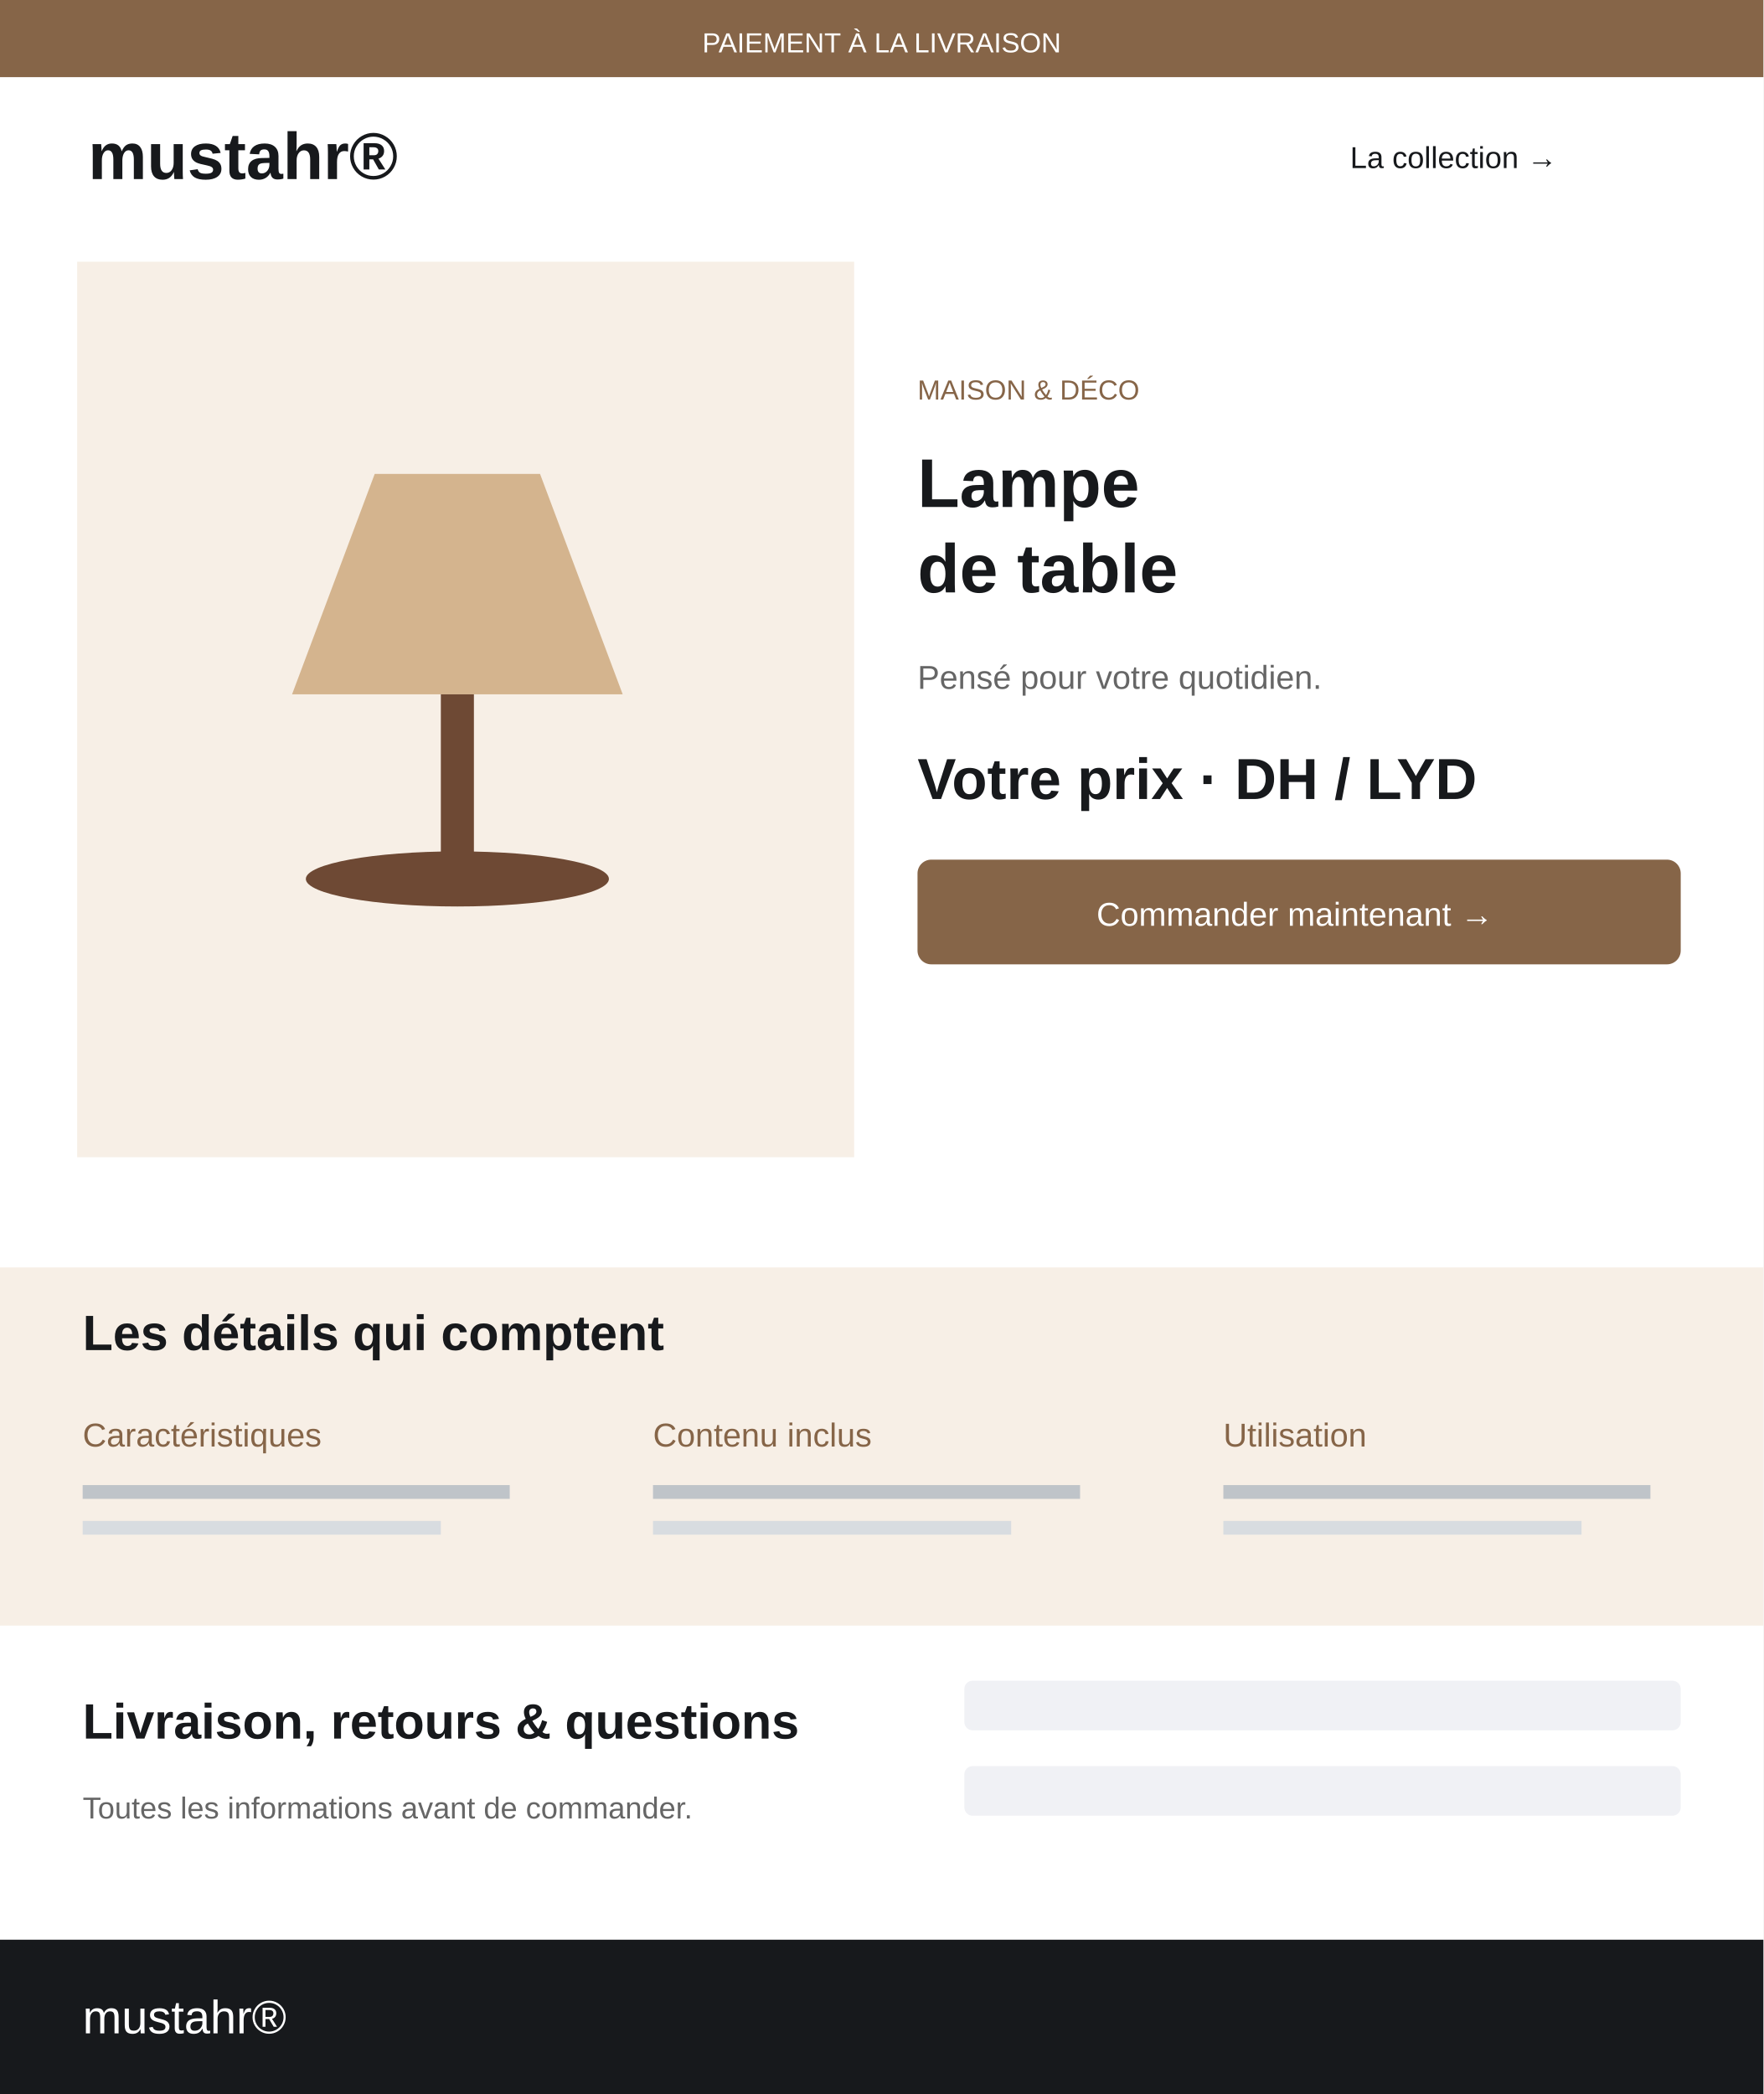
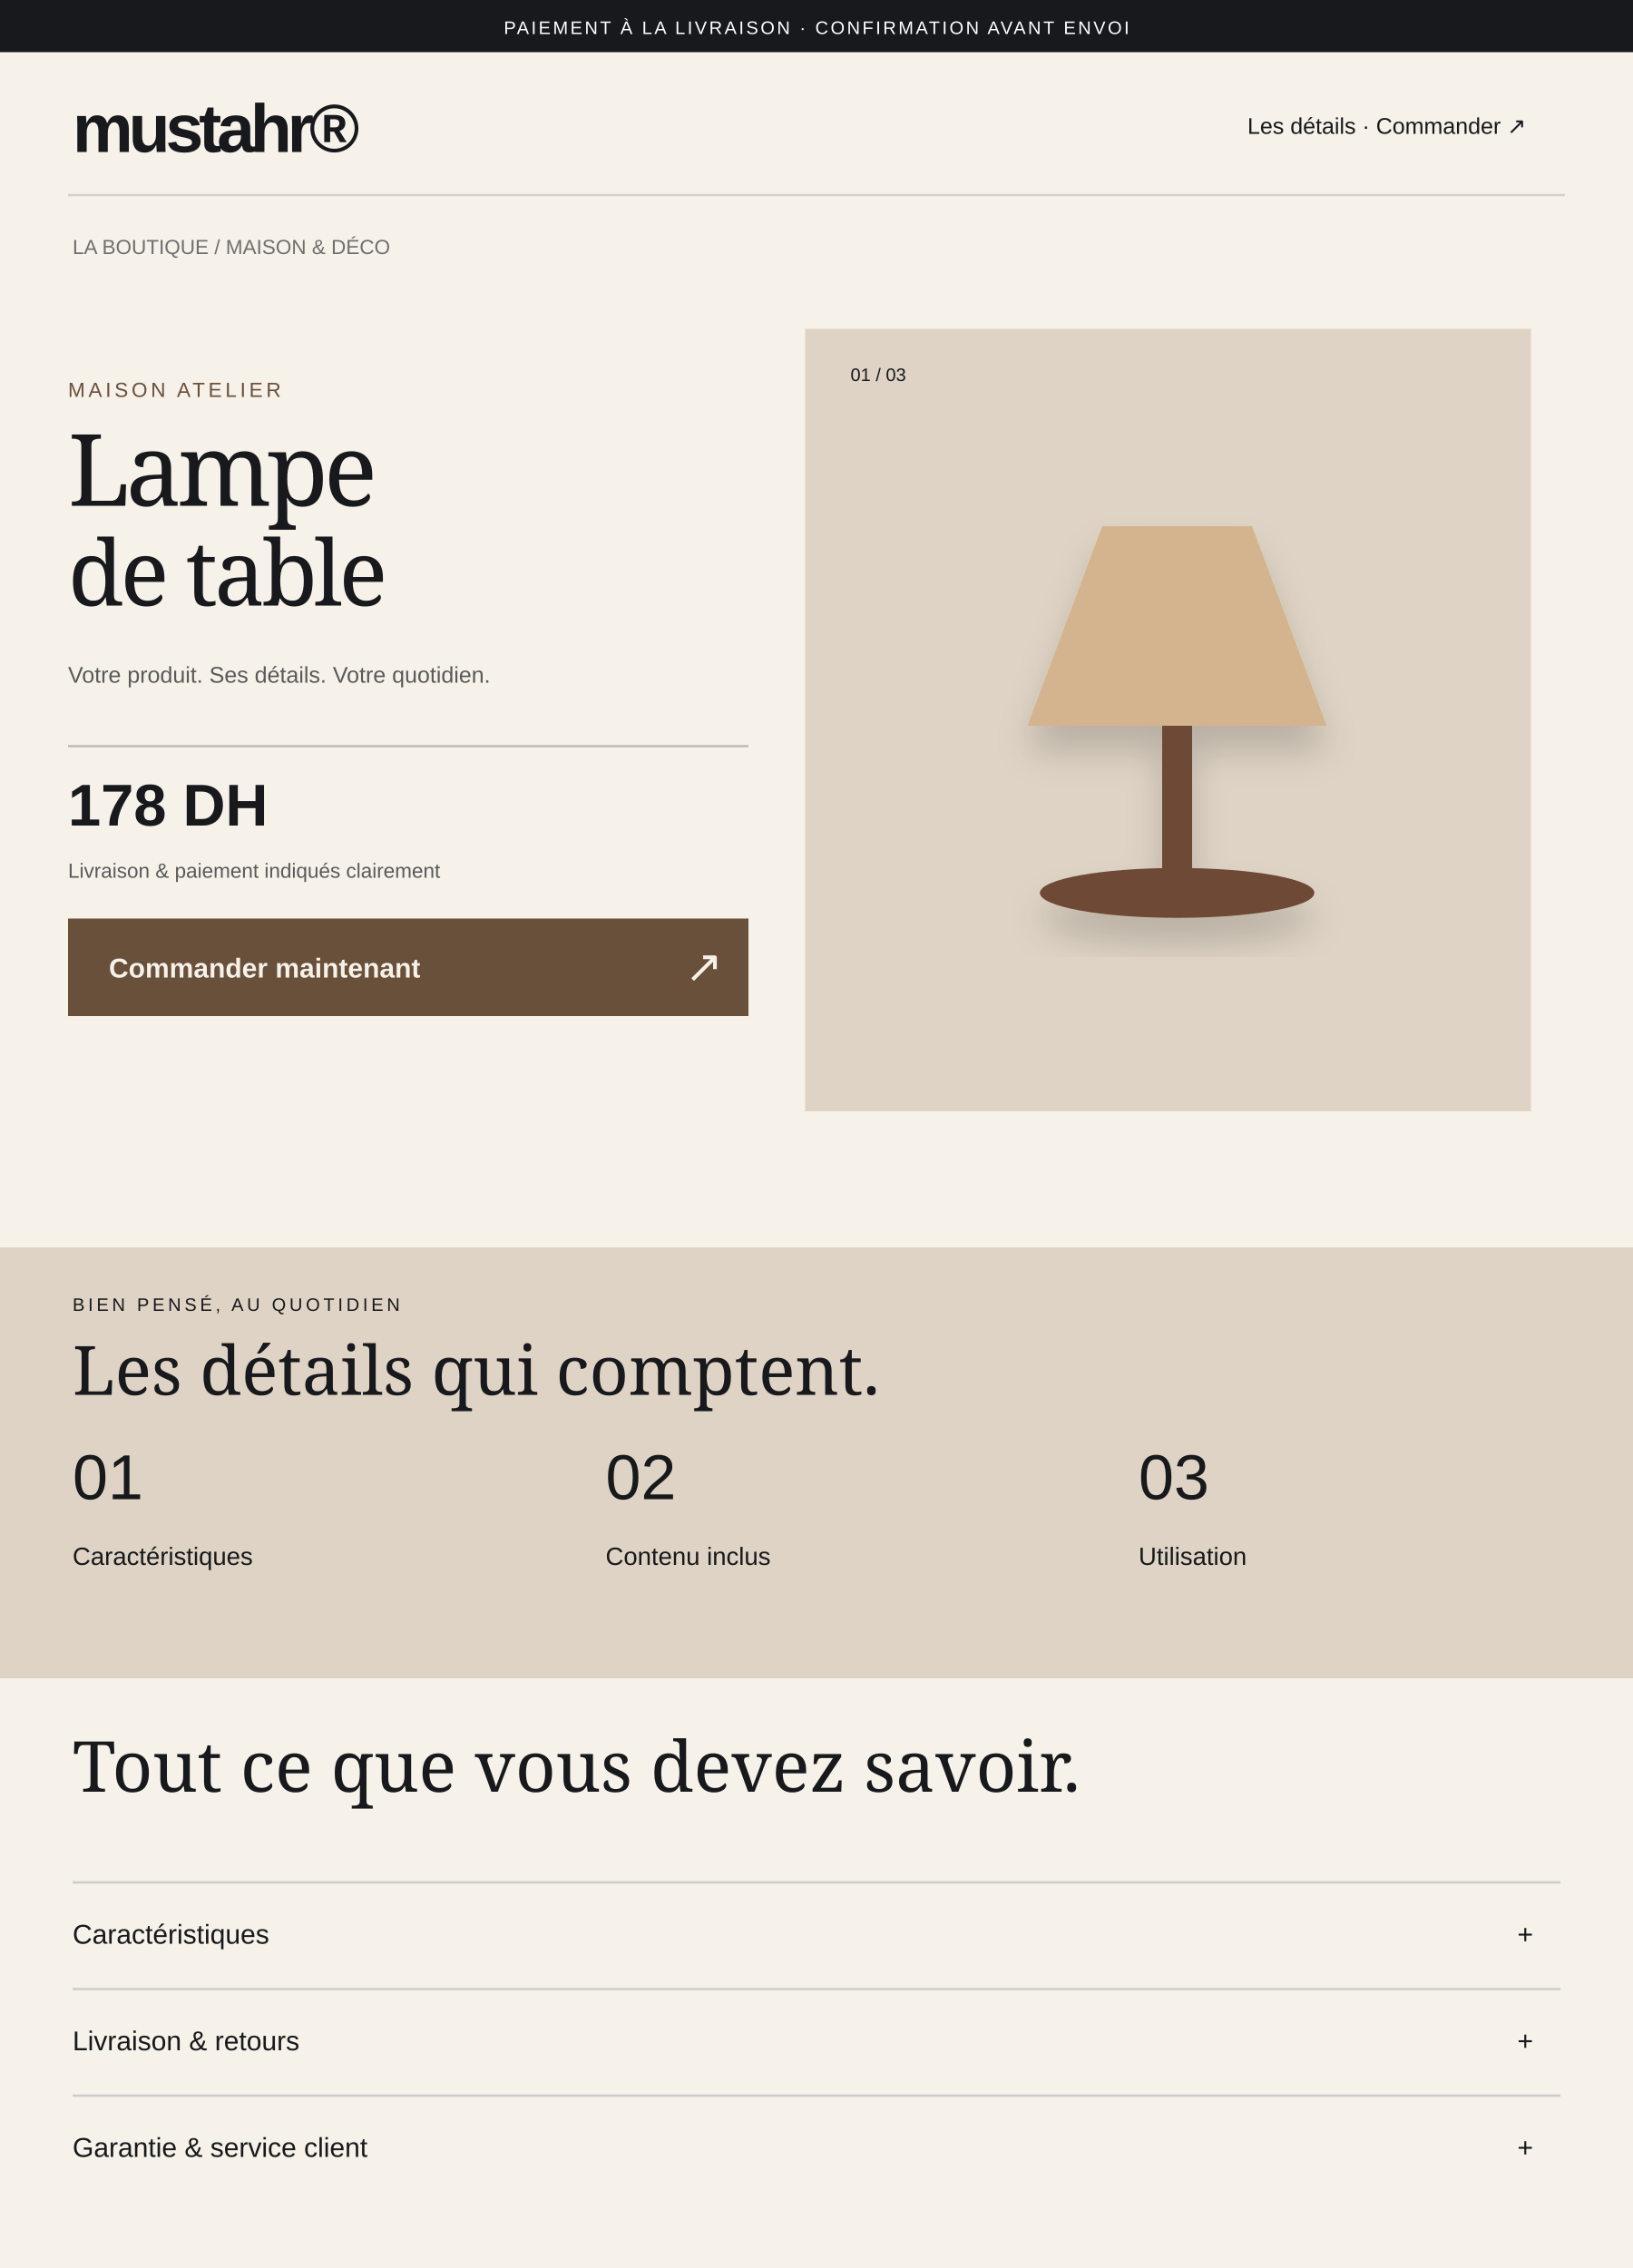
- <svg xmlns="http://www.w3.org/2000/svg" viewBox="0 0 640 760">
-   <g font-family="Arial,sans-serif" fill="#17191c">
-     <rect width="640" height="760" fill="white" />
-     <rect width="640" height="28" fill="#866548" />
-     <text x="320" y="19" text-anchor="middle" fill="white" font-size="10">PAIEMENT À LA LIVRAISON</text>
-     <text x="32" y="65" font-size="24" font-weight="bold">mustahr®</text>
-     <text x="490" y="61" font-size="11">La collection →</text>
-     <rect x="28" y="95" width="282" height="325" rx="0" fill="#f7efe6" />
-     <g transform="translate(26 122)">
+ <svg xmlns="http://www.w3.org/2000/svg" viewBox="0 0 720 1000">
+   <defs>
+     <linearGradient id="product" x2="1" y2="1">
+       <stop stop-color="#424b55" />
+       <stop offset=".5" stop-color="#161c22" />
+       <stop offset="1" stop-color="#586471" />
+     </linearGradient>
+     <radialGradient id="stage">
+       <stop stop-color="#ded3c4" />
+       <stop offset="1" stop-color="#f6f1e9" />
+     </radialGradient>
+     <filter id="shadow">
+       <feDropShadow dx="0" dy="10" stdDeviation="7" flood-opacity=".17" />
+     </filter>
+   </defs>
+   <g font-family="Arial,sans-serif">
+     <rect width="720" height="1000" fill="#f6f1e9" />
+     <rect width="720" height="23" fill="#17191c" />
+     <text x="360" y="15" text-anchor="middle" fill="white" font-size="8" letter-spacing="1">PAIEMENT À LA LIVRAISON · CONFIRMATION AVANT ENVOI</text>
+     <text x="32" y="67" font-size="30" font-weight="bold" fill="#17191c" letter-spacing="-2">mustahr®</text>
+     <text x="550" y="59" font-size="10" fill="#17191c">Les détails · Commander ↗</text>
+     <path d="M30 86h660" stroke="#17191c" opacity=".15" />
+     <text x="32" y="112" font-size="9" fill="#17191c" opacity=".6">LA BOUTIQUE / MAISON &amp; DÉCO</text>
+     <rect x="355" y="145" width="320" height="345" rx="0" fill="#ded3c4" />
+     <g transform="translate(365 177) scale(1.1)" filter="url(#shadow)">
      <path d="M110 50h60l30 80H80z" fill="#d4b48e" />
      <path d="M140 130v60" stroke="#6e4934" stroke-width="12" />
      <ellipse cx="140" cy="197" rx="55" ry="10" fill="#6e4934" />
    </g>
-     <text x="333" y="145" font-size="10" fill="#866548">MAISON &amp; DÉCO</text>
-     <text x="333" y="184" font-size="25" font-weight="bold">Lampe</text>
-     <text x="333" y="215" font-size="25" font-weight="bold">de table</text>
-     <text x="333" y="250" font-size="12" fill="#666">Pensé pour votre quotidien.</text>
-     <text x="333" y="290" font-size="21" font-weight="bold">Votre prix · DH / LYD</text>
-     <rect x="333" y="312" width="277" height="38" rx="5" fill="#866548" />
-     <text x="470" y="336" text-anchor="middle" fill="white" font-size="12">Commander maintenant →</text>
-     <rect x="0" y="460" width="640" height="130" fill="#f7efe6" />
-     <text x="30" y="490" font-size="18" font-weight="bold">Les détails qui comptent</text>
-     <text x="30" y="525" font-size="12" fill="#866548">Caractéristiques</text>
-     <rect x="30" y="539" width="155" height="5" fill="#bfc4c9" />
-     <rect x="30" y="552" width="130" height="5" fill="#d8dce0" />
-     <text x="237" y="525" font-size="12" fill="#866548">Contenu inclus</text>
-     <rect x="237" y="539" width="155" height="5" fill="#bfc4c9" />
-     <rect x="237" y="552" width="130" height="5" fill="#d8dce0" />
-     <text x="444" y="525" font-size="12" fill="#866548">Utilisation</text>
-     <rect x="444" y="539" width="155" height="5" fill="#bfc4c9" />
-     <rect x="444" y="552" width="130" height="5" fill="#d8dce0" />
-     <text x="30" y="631" font-size="18" font-weight="bold">Livraison, retours &amp; questions</text>
-     <text x="30" y="660" font-size="11" fill="#666">Toutes les informations avant de commander.</text>
-     <rect x="350" y="610" width="260" height="18" rx="3" fill="#f0f1f5" />
-     <rect x="350" y="641" width="260" height="18" rx="3" fill="#f0f1f5" />
-     <rect y="704" width="640" height="56" fill="#17191c" />
-     <text x="30" y="738" fill="white" font-size="17">mustahr®</text>
+     <text x="375" y="168" font-size="8" fill="#17191c">01 / 03</text>
+     <text x="30" y="175" text-anchor="start" fill="#69503b" font-size="9" letter-spacing="1.5">MAISON ATELIER</text>
+     <text x="30" y="223" text-anchor="start" fill="#17191c" font-family="Georgia,serif" font-size="44" font-weight="400" font-style="normal" letter-spacing="-2">Lampe</text>
+     <text x="30" y="267" text-anchor="start" fill="#17191c" font-family="Georgia,serif" font-size="40" font-weight="400" letter-spacing="-1.5">de table</text>
+     <text x="30" y="301" text-anchor="start" fill="#17191c" font-size="10" opacity=".7">Votre produit. Ses détails. Votre quotidien.</text>
+     <path d="M30 329h300" stroke="#17191c" opacity=".25" />
+     <text x="30" y="364" text-anchor="start" fill="#17191c" font-size="26" font-weight="bold">178 DH</text>
+     <text x="30" y="387" text-anchor="start" fill="#17191c" font-size="9" opacity=".7">Livraison &amp; paiement indiqués clairement</text>
+     <rect x="30" y="405" width="300" height="43" rx="0" fill="#69503b" />
+     <text x="48" y="431" fill="#f6f1e9" font-size="12" font-weight="bold">Commander maintenant</text>
+     <text x="302" y="433" fill="#f6f1e9" font-size="20">↗</text>
+     <rect y="550" width="720" height="190" rx="0" fill="#ded3c4" />
+     <text x="32" y="578" fill="#17191c" font-size="8" letter-spacing="1.5">BIEN PENSÉ, AU QUOTIDIEN</text>
+     <text x="32" y="615" fill="#17191c" font-family="Georgia,serif" font-size="30">Les détails qui comptent.</text>
+     <text x="32" y="661" fill="#17191c" font-size="28">01</text>
+     <text x="32" y="690" fill="#17191c" font-size="11">Caractéristiques</text>
+     <text x="267" y="661" fill="#17191c" font-size="28">02</text>
+     <text x="267" y="690" fill="#17191c" font-size="11">Contenu inclus</text>
+     <text x="502" y="661" fill="#17191c" font-size="28">03</text>
+     <text x="502" y="690" fill="#17191c" font-size="11">Utilisation</text>
+     <rect y="740" width="720" height="260" fill="#f6f1e9" />
+     <text x="32" y="790" fill="#17191c" font-family="Georgia,serif" font-size="31">Tout ce que vous devez savoir.</text>
+     <path d="M32 830h656" stroke="#ccc" />
+     <text x="32" y="857" font-size="12" fill="#17191c">Caractéristiques</text>
+     <text x="669" y="857" fill="#17191c">+</text>
+     <path d="M32 877h656" stroke="#ccc" />
+     <text x="32" y="904" font-size="12" fill="#17191c">Livraison &amp; retours</text>
+     <text x="669" y="904" fill="#17191c">+</text>
+     <path d="M32 924h656" stroke="#ccc" />
+     <text x="32" y="951" font-size="12" fill="#17191c">Garantie &amp; service client</text>
+     <text x="669" y="951" fill="#17191c">+</text>
  </g>
</svg>
